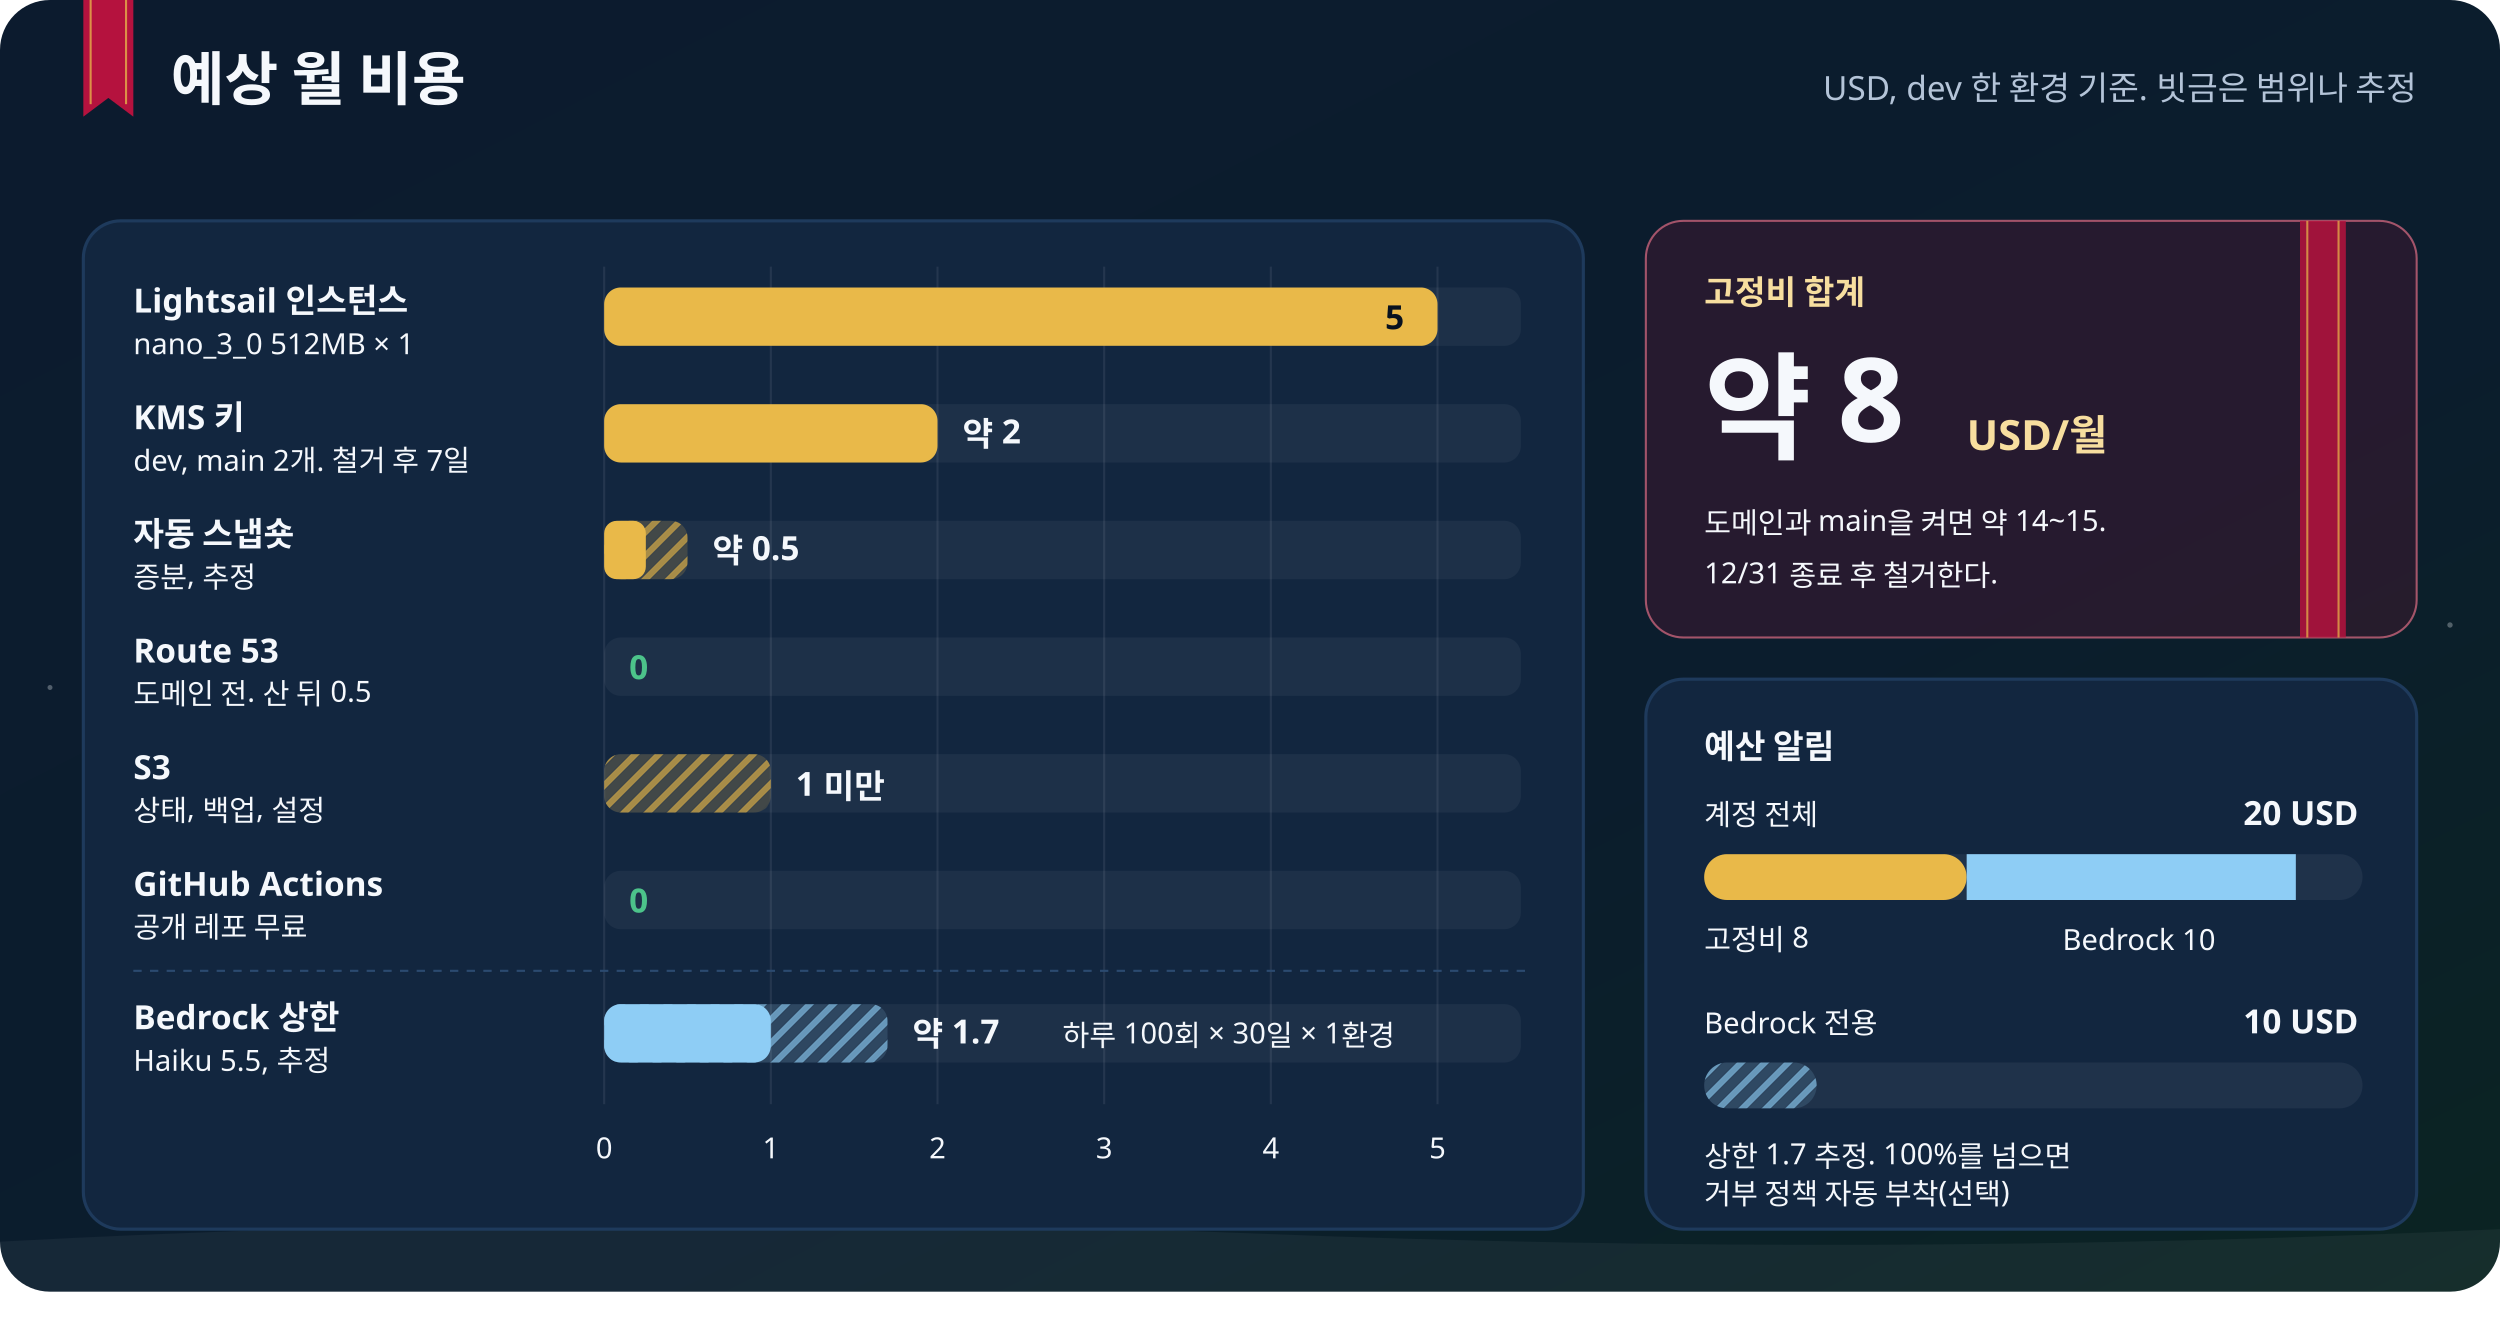
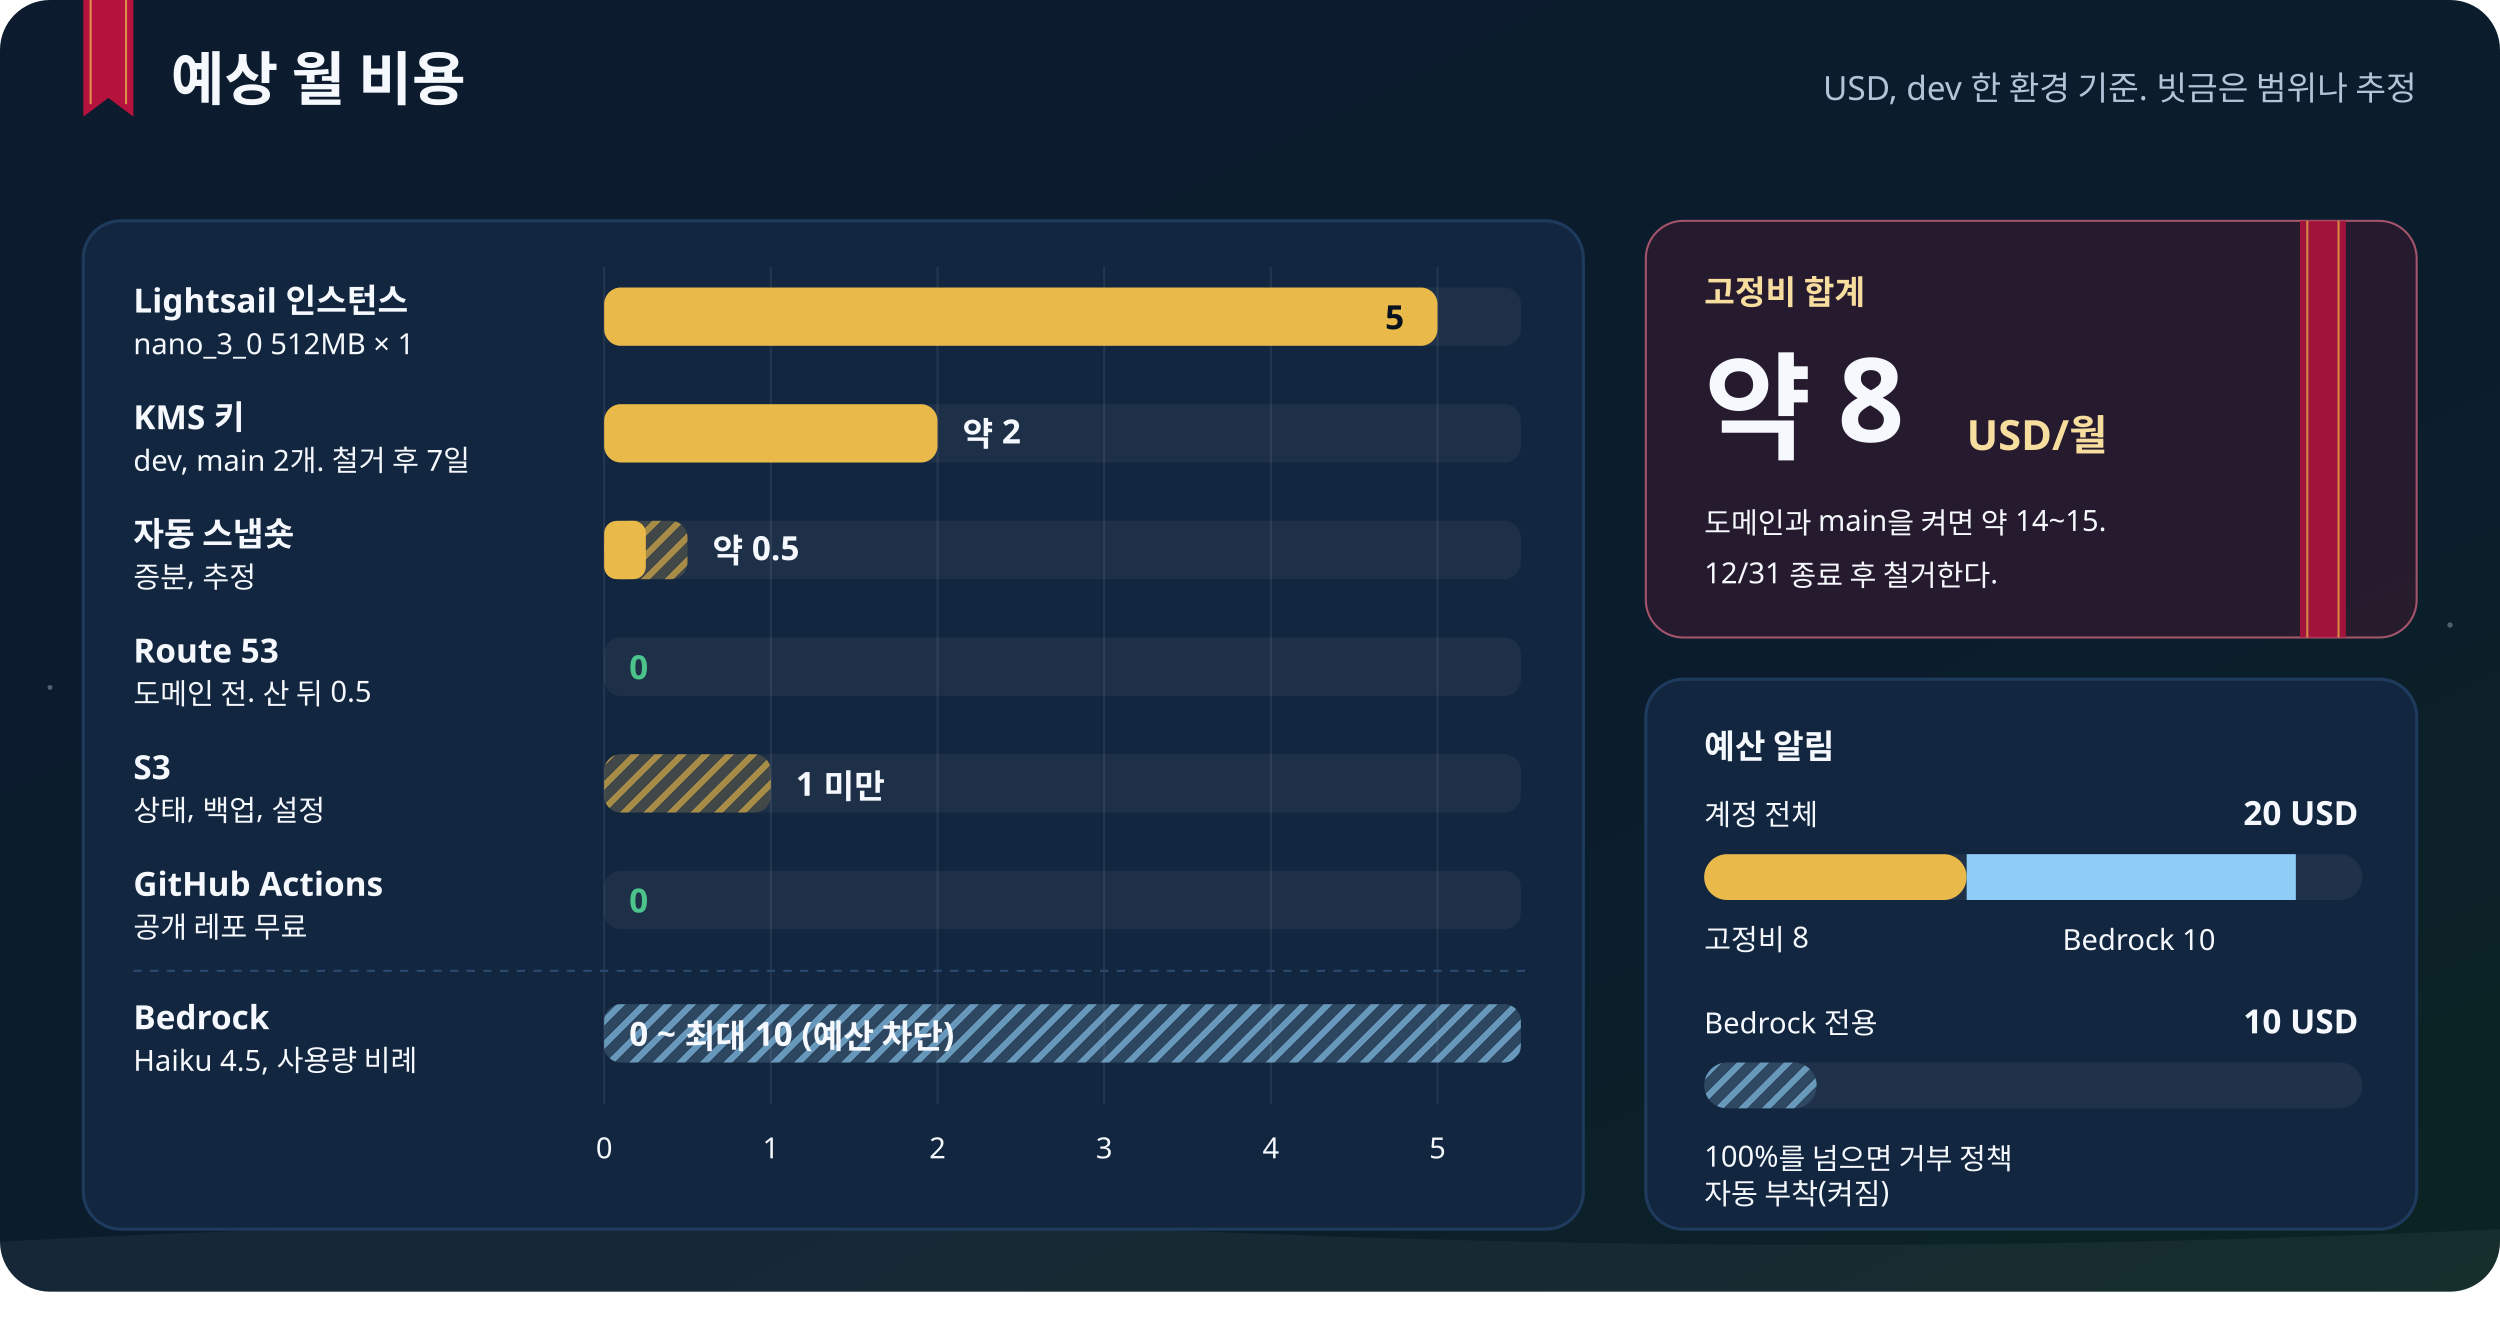
- <svg xmlns="http://www.w3.org/2000/svg" viewBox="0 0 1200 640" width="1200" height="640" role="img" aria-label="예상 월 비용. 고정비 약 8 USD, Bedrock 상한 약 1.7 USD, 예산 알림 계정 20 USD와 Bedrock 10 USD">
+ <svg xmlns="http://www.w3.org/2000/svg" viewBox="0 0 1200 640" width="1200" height="640" role="img" aria-label="예상 월 비용. 고정비 약 8 USD, Bedrock 예산 10 USD에서 자동 차단, 예산 알림 계정 20 USD와 Bedrock 10 USD">
  <defs>
    <linearGradient id="bg" x1="0" y1="0" x2="1" y2="1">
      <stop offset="0" stop-color="#0C1B2E" />
      <stop offset="0.62" stop-color="#0B1D2D" />
      <stop offset="1" stop-color="#0B2422" />
    </linearGradient>
    <marker id="arr" viewBox="0 0 10 10" refX="9" refY="5" markerWidth="7" markerHeight="7" orient="auto">
      <path d="M0,0 L10,5 L0,10 z" fill="#B4C4D8" />
    </marker>
    <marker id="arrLater" viewBox="0 0 10 10" refX="9" refY="5" markerWidth="7" markerHeight="7" orient="auto">
      <path d="M0,0 L10,5 L0,10 z" fill="#8DA3BE" />
    </marker>
    <symbol id="flake" viewBox="-10 -10 20 20" overflow="visible">
      <g fill="none" stroke-width="1.3" stroke-linecap="round">
        <g transform="rotate(0)">
          <path d="M0,-9 V9" />
          <path d="M-2.6,-7.4 L0,-5 L2.6,-7.4" />
          <path d="M-2.6,7.4 L0,5 L2.6,7.4" />
        </g>
        <g transform="rotate(60)">
          <path d="M0,-9 V9" />
          <path d="M-2.6,-7.4 L0,-5 L2.6,-7.4" />
          <path d="M-2.6,7.4 L0,5 L2.6,7.4" />
        </g>
        <g transform="rotate(120)">
          <path d="M0,-9 V9" />
          <path d="M-2.6,-7.4 L0,-5 L2.6,-7.4" />
          <path d="M-2.6,7.4 L0,5 L2.6,7.4" />
        </g>
      </g>
    </symbol>
    <pattern id="hatch" width="8" height="8" patternUnits="userSpaceOnUse" patternTransform="rotate(45)">
      <rect width="8" height="8" fill="#E9B949" fill-opacity="0.18" />
      <rect width="3" height="8" fill="#E9B949" fill-opacity="0.6" />
    </pattern>
    <pattern id="hatchAi" width="8" height="8" patternUnits="userSpaceOnUse" patternTransform="rotate(45)">
      <rect width="8" height="8" fill="#8ECDF5" fill-opacity="0.15" />
      <rect width="3" height="8" fill="#8ECDF5" fill-opacity="0.6" />
    </pattern>
    <style>
      text { font-family: 'Pretendard', 'Apple SD Gothic Neo', 'Malgun Gothic', 'Noto Sans KR', 'Segoe UI', system-ui, sans-serif; }
      text:not([fill]) { fill: #F5F8FC; }
      .card { fill: #12263F; stroke: #1E3A5C; stroke-width: 1.5; }
      .inner { fill: #183152; stroke: #2B4A70; stroke-width: 1; }
      .ghost { fill: #0C1B2E; stroke: #8DA3BE; stroke-width: 1.5; stroke-dasharray: 6 5; }
      .h { font-size: 17px; font-weight: 700; }
      .s { font-size: 14px; fill: #B4C4D8; }
      .xs { font-size: 14px; fill: #B4C4D8; }
      .code { font-family: ui-monospace, 'SF Mono', 'D2Coding', Consolas, 'Liberation Mono', monospace; font-size: 14px; fill: #8ECDF5; }
      .line { stroke: #B4C4D8; stroke-width: 2; fill: none; }
      .later { stroke: #8DA3BE; stroke-width: 2; fill: none; stroke-dasharray: 6 5; }
      .lb { font-size: 16px; font-weight: 700; }
      .sub { font-size: 14px; fill: #B4C4D8; }
      .val { font-size: 16px; font-weight: 800; }
      .track { fill: #F5F8FC; fill-opacity: 0.05; }
      .grid { stroke: #F5F8FC; stroke-opacity: 0.08; stroke-width: 1; }
    </style>
  </defs>
  <rect width="1200" height="620" rx="24" fill="url(#bg)" />
  <path d="M0,596 Q300,580 600,592 T1200,590 V596 A24,24 0 0 1 1176,620 H24 A24,24 0 0 1 0,596 z" fill="#F5F8FC" opacity="0.05" />
  <g fill="#F5F8FC">
    <circle cx="1176" cy="300" r="1.3" opacity="0.3" />
    <circle cx="24" cy="330" r="1.2" opacity="0.3" />
  </g>
  <path d="M40,0 H64 V56 L52,47 L40,56 z" fill="#B5123E" />
  <path d="M43.5,0 V50 M60.5,0 V50" stroke="#E9B949" stroke-width="1" opacity="0.75" />
  <text x="82" y="48" font-size="28" font-weight="800">예상 월 비용</text>
  <text x="1160" y="48" text-anchor="end" font-size="16" fill="#B4C4D8">USD, dev 한 환경 기준. 빗금은 범위나 추정</text>
  <g transform="translate(0,20)">
    <rect class="card" x="40" y="86" width="720" height="484" rx="18" />
    <g class="grid">
      <line x1="290" y1="108" x2="290" y2="510" />
      <line x1="370" y1="108" x2="370" y2="510" />
      <line x1="450" y1="108" x2="450" y2="510" />
      <line x1="530" y1="108" x2="530" y2="510" />
      <line x1="610" y1="108" x2="610" y2="510" />
      <line x1="690" y1="108" x2="690" y2="510" />
    </g>
    <g class="sub" text-anchor="middle">
      <text x="290" y="536">0</text>
      <text x="370" y="536">1</text>
      <text x="450" y="536">2</text>
      <text x="530" y="536">3</text>
      <text x="610" y="536">4</text>
      <text x="690" y="536">5</text>
    </g>
    <text class="lb" x="64" y="130">Lightsail 인스턴스</text>
    <text class="sub" x="64" y="150">nano_3_0 512MB × 1</text>
    <rect class="track" x="290" y="118" width="440" height="28" rx="8" />
    <rect x="290" y="118" width="400" height="28" rx="8" fill="#E9B949" />
    <text x="674" y="138" text-anchor="end" font-size="16" font-weight="800" fill="#08121F">5</text>
    <text class="lb" x="64" y="186">KMS 키</text>
    <text class="sub" x="64" y="206">dev, main 2개. 철거 후 7일</text>
    <rect class="track" x="290" y="174" width="440" height="28" rx="8" />
    <rect x="290" y="174" width="160" height="28" rx="8" fill="#E9B949" />
    <text class="val" x="462" y="194">약 2</text>
    <text class="lb" x="64" y="242">자동 스냅숏</text>
    <text class="sub" x="64" y="262">증분, 추정</text>
    <rect class="track" x="290" y="230" width="440" height="28" rx="8" />
    <rect x="290" y="230" width="40" height="28" rx="8" fill="url(#hatch)" />
    <rect x="290" y="230" width="20" height="28" rx="6" fill="#E9B949" />
    <text class="val" x="342" y="250">약 0.5</text>
    <text class="lb" x="64" y="298">Route 53</text>
    <text class="sub" x="64" y="318">도메인 전. 산 뒤 0.5</text>
    <rect class="track" x="290" y="286" width="440" height="28" rx="8" />
    <text class="val" x="302" y="306" fill="#4CC38A">0</text>
    <text class="lb" x="64" y="354">S3</text>
    <text class="sub" x="64" y="374">상태, 백업, 설정</text>
    <rect class="track" x="290" y="342" width="440" height="28" rx="8" />
    <rect x="290" y="342" width="80" height="28" rx="8" fill="url(#hatch)" />
    <text class="val" x="382" y="362">1 미만</text>
    <text class="lb" x="64" y="410">GitHub Actions</text>
    <text class="sub" x="64" y="430">공개 레포 무료</text>
    <rect class="track" x="290" y="398" width="440" height="28" rx="8" />
    <text class="val" x="302" y="418" fill="#4CC38A">0</text>
    <line x1="64" y1="446" x2="736" y2="446" stroke="#2B4A70" stroke-dasharray="4 4" />
-     <text class="lb" x="64" y="474">Bedrock 상한</text>
-     <text class="sub" x="64" y="494">Haiku 5.5, 추정</text>
+     <text class="lb" x="64" y="474">Bedrock</text>
+     <text class="sub" x="64" y="494">Haiku 4.5, 사용량 비례</text>
    <rect class="track" x="290" y="462" width="440" height="28" rx="8" />
-     <rect x="290" y="462" width="136" height="28" rx="8" fill="url(#hatchAi)" />
-     <rect x="290" y="462" width="80" height="28" rx="8" fill="#8ECDF5" />
-     <text class="val" x="438" y="482">약 1.7</text>
-     <text class="sub" x="510" y="482">하루 100회 × 30일 × 1환경</text>
+     <rect x="290" y="462" width="440" height="28" rx="8" fill="url(#hatchAi)" />
+     <text class="val" x="302" y="482">0 ~ 최대 10 (예산 차단)</text>
    <rect x="790" y="86" width="370" height="200" rx="18" fill="#B5123E" fill-opacity="0.16" stroke="#FF7A93" stroke-opacity="0.6" />
    <rect x="1104" y="86" width="22" height="200" fill="#B5123E" fill-opacity="0.85" />
    <path d="M1107.5,86 V286 M1122.5,86 V286" stroke="#E9B949" stroke-width="1" opacity="0.7" />
    <text x="818" y="126" font-size="16" font-weight="700" fill="#F7DE9F">고정비 합계</text>
    <text x="818" y="196" font-size="56" font-weight="800" letter-spacing="-1">약 8</text>
    <text x="944" y="196" font-size="20" font-weight="700" fill="#F7DE9F">USD/월</text>
    <text class="sub" x="818" y="236">도메인과 main을 켜면 약 14~15.</text>
    <text class="sub" x="818" y="260">12/31 종료 후 철거한다.</text>
    <rect class="card" x="790" y="306" width="370" height="264" rx="18" />
    <text x="818" y="344" font-size="16" font-weight="700">예산 알림</text>
    <text class="sub" x="818" y="376">계정 전체</text>
    <text class="val" x="1132" y="376" text-anchor="end">20 USD</text>
    <rect x="818" y="390" width="316" height="22" rx="11" fill="#F5F8FC" fill-opacity="0.06" />
    <rect x="818" y="390" width="126" height="22" rx="11" fill="#E9B949" />
    <rect x="944" y="390" width="158" height="22" fill="#8ECDF5" />
    <text class="sub" x="818" y="436">고정비 8</text>
    <text class="sub" x="990" y="436">Bedrock 10</text>
    <text class="sub" x="818" y="476">Bedrock 전용</text>
    <text class="val" x="1132" y="476" text-anchor="end">10 USD</text>
    <rect x="818" y="490" width="316" height="22" rx="11" fill="#F5F8FC" fill-opacity="0.06" />
    <rect x="818" y="490" width="54" height="22" rx="11" fill="url(#hatchAi)" />
-     <text class="sub" x="818" y="540">상한 1.7 추정. 100%를 넘으면</text>
-     <text class="sub" x="818" y="558">거부 정책 자동 부착(선택)</text>
+     <text class="sub" x="818" y="540">100%를 넘으면 거부 정책</text>
+     <text class="sub" x="818" y="558">자동 부착(켜짐)</text>
  </g>
</svg>
